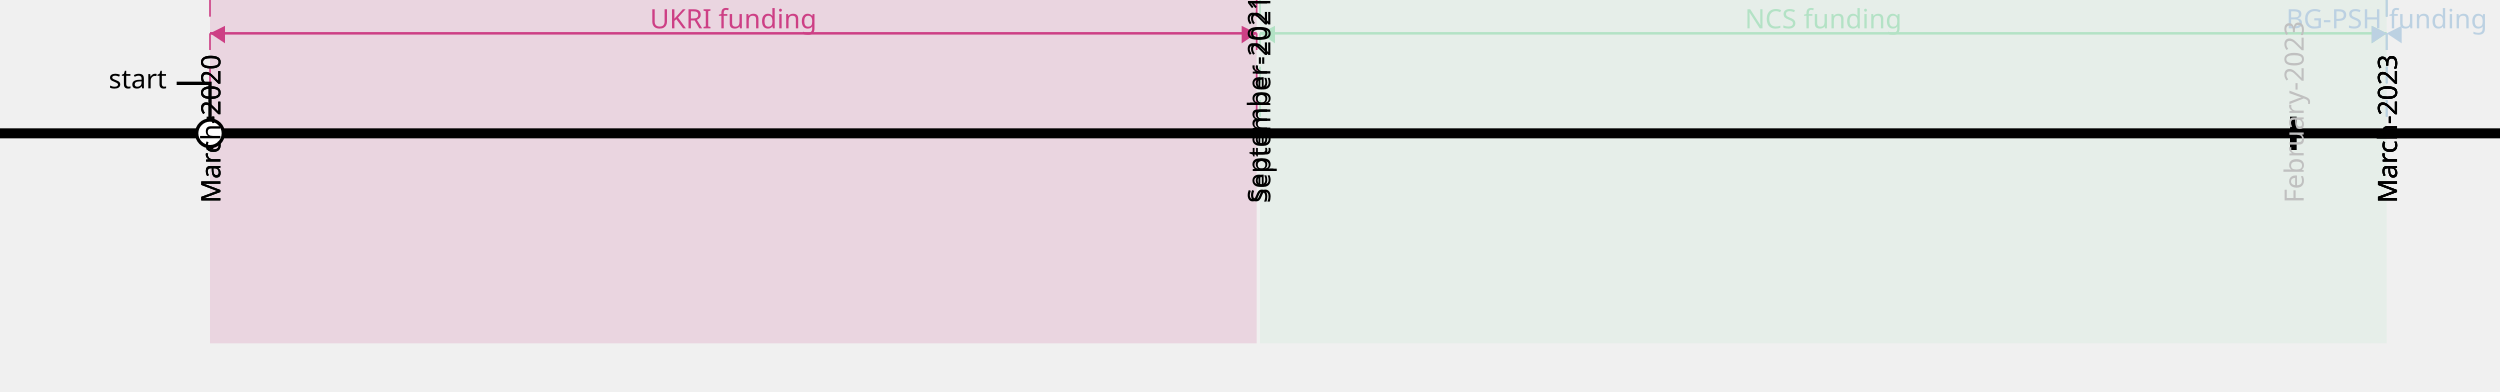
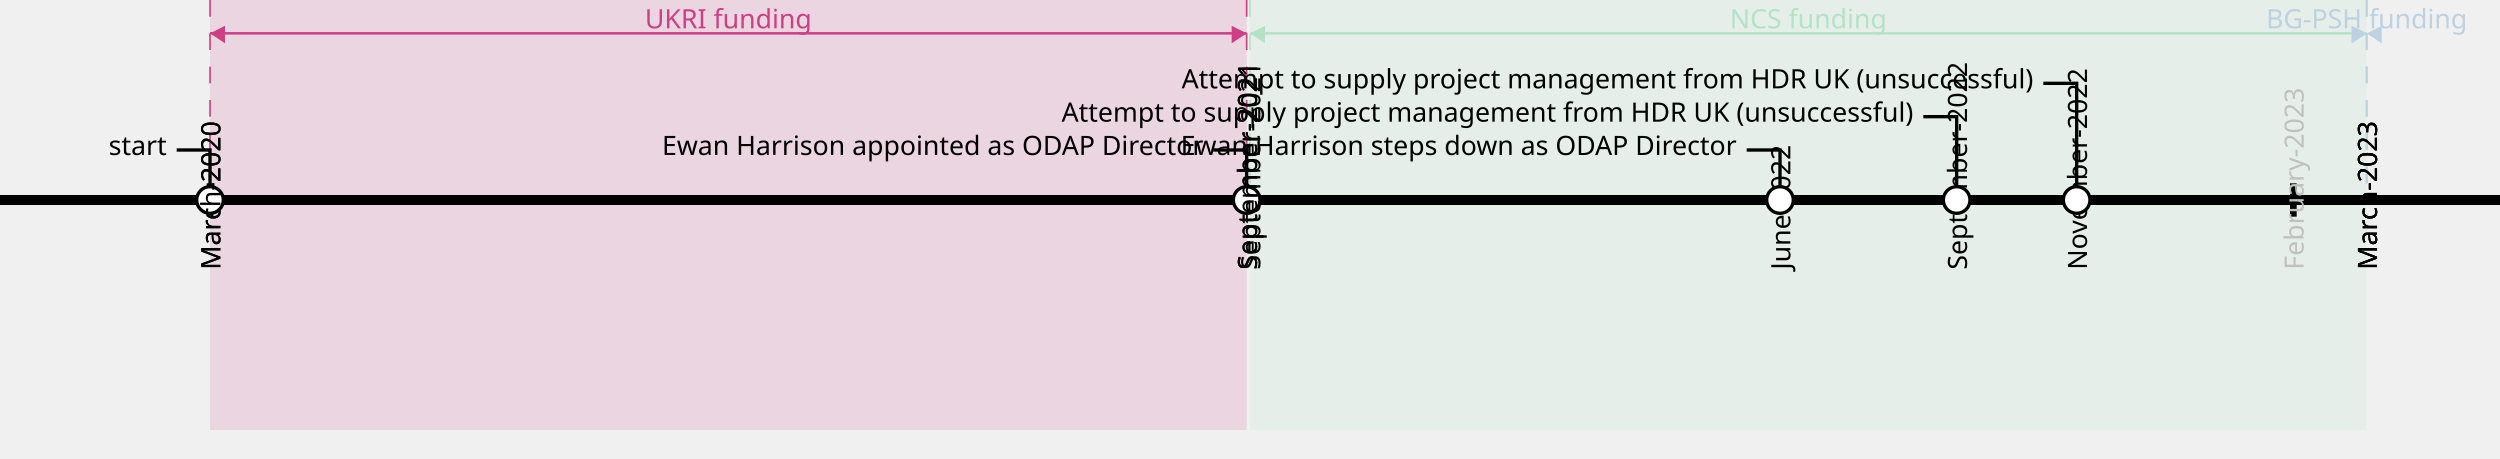
- <svg xmlns="http://www.w3.org/2000/svg" height="117.586" version="1.1" width="750" id="svg84">
+ <svg xmlns="http://www.w3.org/2000/svg" height="137.586" version="1.1" width="750" id="svg116">
  <defs id="defs20">
    <marker id="id3" markerHeight="10" markerWidth="10" orient="auto" refX="0" refY="3">
      <path d="M 6,0 V 7 L 0,3 6,0" fill="#cd3f85" id="path2" />
    </marker>
    <marker id="id4" markerHeight="10" markerWidth="10" orient="auto" refX="6" refY="3">
      <path d="M 0,0 V 7 L 6,3 0,0" fill="#cd3f85" id="path5" />
    </marker>
    <marker id="id5" markerHeight="10" markerWidth="10" orient="auto" refX="0" refY="3">
      <path d="M 6,0 V 7 L 0,3 6,0" fill="#b3e2c5" id="path8" />
    </marker>
    <marker id="id6" markerHeight="10" markerWidth="10" orient="auto" refX="6" refY="3">
      <path d="M 0,0 V 7 L 6,3 0,0" fill="#b3e2c5" id="path11" />
    </marker>
    <marker id="id7" markerHeight="10" markerWidth="10" orient="auto" refX="0" refY="3">
      <path d="M 6,0 V 7 L 0,3 6,0" fill="#bcd1e2" id="path14" />
    </marker>
    <marker id="id8" markerHeight="10" markerWidth="10" orient="auto" refX="6" refY="3">
      <path d="M 0,0 V 7 L 6,3 0,0" fill="#bcd1e2" id="path17" />
    </marker>
  </defs>
-   <rect fill="#cd3f85" fill-opacity="0.15" height="103" width="314" x="63" y="0" id="rect22" />
-   <line stroke="#cd3f85" stroke-dasharray="5, 5" stroke-width="0.5" x1="63" x2="63" y1="0" y2="40" id="line24" />
-   <line stroke="#cd3f85" stroke-dasharray="5, 5" stroke-width="0.5" x1="377" x2="377" y1="0" y2="40" id="line26" />
-   <line marker-end="url(#id4)" marker-start="url(#id3)" stroke="#cd3f85" stroke-width="0.75" x1="63" x2="377" y1="10" y2="10" id="line28" />
-   <text fill="#cd3f85" font-family="Helevetica" font-size="8px" stroke="none" text-anchor="middle" x="220" y="8.5" id="text30">UKRI funding</text>
-   <rect fill="#b3e2c5" fill-opacity="0.15" height="103" width="338" x="378" y="0" id="rect32" />
-   <line stroke="#b3e2c5" stroke-dasharray="5, 5" stroke-width="0.5" x1="378" x2="378" y1="0" y2="40" id="line34" />
-   <line stroke="#b3e2c5" stroke-dasharray="5, 5" stroke-width="0.5" x1="716" x2="716" y1="0" y2="40" id="line36" />
-   <line marker-end="url(#id6)" marker-start="url(#id5)" stroke="#b3e2c5" stroke-width="0.75" x1="378" x2="716" y1="10" y2="10" id="line38" />
-   <text fill="#b3e2c5" font-family="Helevetica" font-size="8px" stroke="none" text-anchor="middle" x="547" y="8.5" id="text40">NCS funding</text>
-   <rect fill="#bcd1e2" fill-opacity="0.15" height="103" width="0" x="716" y="0" id="rect42" />
-   <line stroke="#bcd1e2" stroke-dasharray="5, 5" stroke-width="0.5" x1="716" x2="716" y1="0" y2="40" id="line44" />
-   <line stroke="#bcd1e2" stroke-dasharray="5, 5" stroke-width="0.5" x1="716" x2="716" y1="0" y2="40" id="line46" />
-   <line marker-end="url(#id8)" marker-start="url(#id7)" stroke="#bcd1e2" stroke-width="0.75" x1="716" x2="716" y1="10" y2="10" id="line48" />
-   <text fill="#bcd1e2" font-family="Helevetica" font-size="8px" stroke="none" text-anchor="middle" x="716" y="8.5" id="text50">BG-PSH funding</text>
-   <g transform="translate(0,40)" id="g82">
+   <rect fill="#cd3f85" fill-opacity="0.15" height="129" width="311" x="63" y="0" id="rect22" />
+   <line stroke="#cd3f85" stroke-dasharray="5, 5" stroke-width="0.5" x1="63" x2="63" y1="0" y2="60" id="line24" />
+   <line stroke="#cd3f85" stroke-dasharray="5, 5" stroke-width="0.5" x1="374" x2="374" y1="0" y2="60" id="line26" />
+   <line marker-end="url(#id4)" marker-start="url(#id3)" stroke="#cd3f85" stroke-width="0.75" x1="63" x2="374" y1="10" y2="10" id="line28" />
+   <text fill="#cd3f85" font-family="Helevetica" font-size="8px" stroke="none" text-anchor="middle" x="218.5" y="8.5" id="text30">UKRI funding</text>
+   <rect fill="#b3e2c5" fill-opacity="0.15" height="129" width="335" x="375" y="0" id="rect32" />
+   <line stroke="#b3e2c5" stroke-dasharray="5, 5" stroke-width="0.5" x1="375" x2="375" y1="0" y2="60" id="line34" />
+   <line stroke="#b3e2c5" stroke-dasharray="5, 5" stroke-width="0.5" x1="710" x2="710" y1="0" y2="60" id="line36" />
+   <line marker-end="url(#id6)" marker-start="url(#id5)" stroke="#b3e2c5" stroke-width="0.75" x1="375" x2="710" y1="10" y2="10" id="line38" />
+   <text fill="#b3e2c5" font-family="Helevetica" font-size="8px" stroke="none" text-anchor="middle" x="542.5" y="8.5" id="text40">NCS funding</text>
+   <rect fill="#bcd1e2" fill-opacity="0.15" height="129" width="0" x="710" y="0" id="rect42" />
+   <line stroke="#bcd1e2" stroke-dasharray="5, 5" stroke-width="0.5" x1="710" x2="710" y1="0" y2="60" id="line44" />
+   <line stroke="#bcd1e2" stroke-dasharray="5, 5" stroke-width="0.5" x1="710" x2="710" y1="0" y2="60" id="line46" />
+   <line marker-end="url(#id8)" marker-start="url(#id7)" stroke="#bcd1e2" stroke-width="0.75" x1="710" x2="710" y1="10" y2="10" id="line48" />
+   <text fill="#bcd1e2" font-family="Helevetica" font-size="8px" stroke="none" text-anchor="middle" x="710" y="8.5" id="text50">BG-PSH funding</text>
+   <g transform="translate(0,60)" id="g114">
    <line stroke="#000000" stroke-width="3" x1="0" x2="750" y1="0" y2="0" id="line52" />
    <line stroke="#000000" stroke-width="2" x1="63" x2="63" y1="-5" y2="5" id="line54" />
    <text fill="#c0c0c0" font-family="Helevetica" font-size="8px" stroke="none" text-anchor="end" transform="rotate(180,63,0)" writing-mode="tb-rl" x="63" y="-10" id="text56">March-2020</text>
    <line stroke="#000000" stroke-width="2" x1="688" x2="688" y1="-5" y2="5" id="line58" />
    <text fill="#c0c0c0" font-family="Helevetica" font-size="8px" stroke="none" text-anchor="end" transform="rotate(180,688,0)" writing-mode="tb-rl" x="688" y="-10" id="text60">February-2023</text>
    <path d="M 63,0 V -15 H 53" fill="none" stroke="#000000" stroke-width="1" id="path62" />
    <text fill="#000000" font-family="Helevetica" font-size="8px" stroke="none" text-anchor="end" x="50" y="-13.5" id="text64">start</text>
    <text fill="#000000" font-family="Helevetica" font-size="8px" stroke="none" text-anchor="end" transform="rotate(180,63,0)" writing-mode="tb-rl" x="63" y="-10" id="text66">March-2020</text>
    <circle cx="63" cy="0" fill="#ffffff" r="4" stroke="#000000" stroke-width="1" id="circle68" />
-     <text fill="#000000" font-family="Helevetica" font-size="8px" stroke="none" text-anchor="end" transform="rotate(180,63,0)" writing-mode="tb-rl" x="63" y="-10" id="text70">March-2020</text>
-     <text fill="#000000" font-family="Helevetica" font-size="8px" stroke="none" text-anchor="end" transform="rotate(180,377,0)" writing-mode="tb-rl" x="377" y="-10" id="text72">September-2021</text>
-     <text fill="#000000" font-family="Helevetica" font-size="8px" stroke="none" text-anchor="end" transform="rotate(180,378,0)" writing-mode="tb-rl" x="378" y="-10" id="text74">September-2021</text>
-     <text fill="#000000" font-family="Helevetica" font-size="8px" stroke="none" text-anchor="end" transform="rotate(180,716,0)" writing-mode="tb-rl" x="716" y="-10" id="text76">March-2023</text>
-     <text fill="#000000" font-family="Helevetica" font-size="8px" stroke="none" text-anchor="end" transform="rotate(180,716,0)" writing-mode="tb-rl" x="716" y="-10" id="text78">March-2023</text>
-     <text fill="#000000" font-family="Helevetica" font-size="8px" stroke="none" text-anchor="end" transform="rotate(180,716,0)" writing-mode="tb-rl" x="716" y="-10" id="text80">March-2023</text>
+     <path d="M 374,0 V -15 H 364" fill="none" stroke="#000000" stroke-width="1" id="path70" />
+     <text fill="#000000" font-family="Helevetica" font-size="8px" stroke="none" text-anchor="end" x="361" y="-13.5" id="text72">Ewan Harrison appointed as ODAP Director</text>
+     <text fill="#000000" font-family="Helevetica" font-size="8px" stroke="none" text-anchor="end" transform="rotate(180,374,0)" writing-mode="tb-rl" x="374" y="-10" id="text74">September-2021</text>
+     <circle cx="374" cy="0" fill="#ffffff" r="4" stroke="#000000" stroke-width="1" id="circle76" />
+     <path d="M 534,0 V -15 H 524" fill="none" stroke="#000000" stroke-width="1" id="path78" />
+     <text fill="#000000" font-family="Helevetica" font-size="8px" stroke="none" text-anchor="end" x="521" y="-13.5" id="text80">Ewan Harrison steps down as ODAP Director</text>
+     <text fill="#000000" font-family="Helevetica" font-size="8px" stroke="none" text-anchor="end" transform="rotate(180,534,0)" writing-mode="tb-rl" x="534" y="-10" id="text82">June-2022</text>
+     <circle cx="534" cy="0" fill="#ffffff" r="4" stroke="#000000" stroke-width="1" id="circle84" />
+     <path d="M 587,0 V -25 H 577" fill="none" stroke="#000000" stroke-width="1" id="path86" />
+     <text fill="#000000" font-family="Helevetica" font-size="8px" stroke="none" text-anchor="end" x="574" y="-23.5" id="text88">Attempt to supply project management from HDR UK (unsuccessful)</text>
+     <text fill="#000000" font-family="Helevetica" font-size="8px" stroke="none" text-anchor="end" transform="rotate(180,587,0)" writing-mode="tb-rl" x="587" y="-10" id="text90">September-2022</text>
+     <circle cx="587" cy="0" fill="#ffffff" r="4" stroke="#000000" stroke-width="1" id="circle92" />
+     <path d="M 623,0 V -35 H 613" fill="none" stroke="#000000" stroke-width="1" id="path94" />
+     <text fill="#000000" font-family="Helevetica" font-size="8px" stroke="none" text-anchor="end" x="610" y="-33.5" id="text96">Attempt to supply project management from HDR UK (unsuccessful)</text>
+     <text fill="#000000" font-family="Helevetica" font-size="8px" stroke="none" text-anchor="end" transform="rotate(180,623,0)" writing-mode="tb-rl" x="623" y="-10" id="text98">November-2022</text>
+     <circle cx="623" cy="0" fill="#ffffff" r="4" stroke="#000000" stroke-width="1" id="circle100" />
+     <text fill="#000000" font-family="Helevetica" font-size="8px" stroke="none" text-anchor="end" transform="rotate(180,63,0)" writing-mode="tb-rl" x="63" y="-10" id="text102">March-2020</text>
+     <text fill="#000000" font-family="Helevetica" font-size="8px" stroke="none" text-anchor="end" transform="rotate(180,374,0)" writing-mode="tb-rl" x="374" y="-10" id="text104">September-2021</text>
+     <text fill="#000000" font-family="Helevetica" font-size="8px" stroke="none" text-anchor="end" transform="rotate(180,375,0)" writing-mode="tb-rl" x="375" y="-10" id="text106">September-2021</text>
+     <text fill="#000000" font-family="Helevetica" font-size="8px" stroke="none" text-anchor="end" transform="rotate(180,710,0)" writing-mode="tb-rl" x="710" y="-10" id="text108">March-2023</text>
+     <text fill="#000000" font-family="Helevetica" font-size="8px" stroke="none" text-anchor="end" transform="rotate(180,710,0)" writing-mode="tb-rl" x="710" y="-10" id="text110">March-2023</text>
+     <text fill="#000000" font-family="Helevetica" font-size="8px" stroke="none" text-anchor="end" transform="rotate(180,710,0)" writing-mode="tb-rl" x="710" y="-10" id="text112">March-2023</text>
  </g>
</svg>
